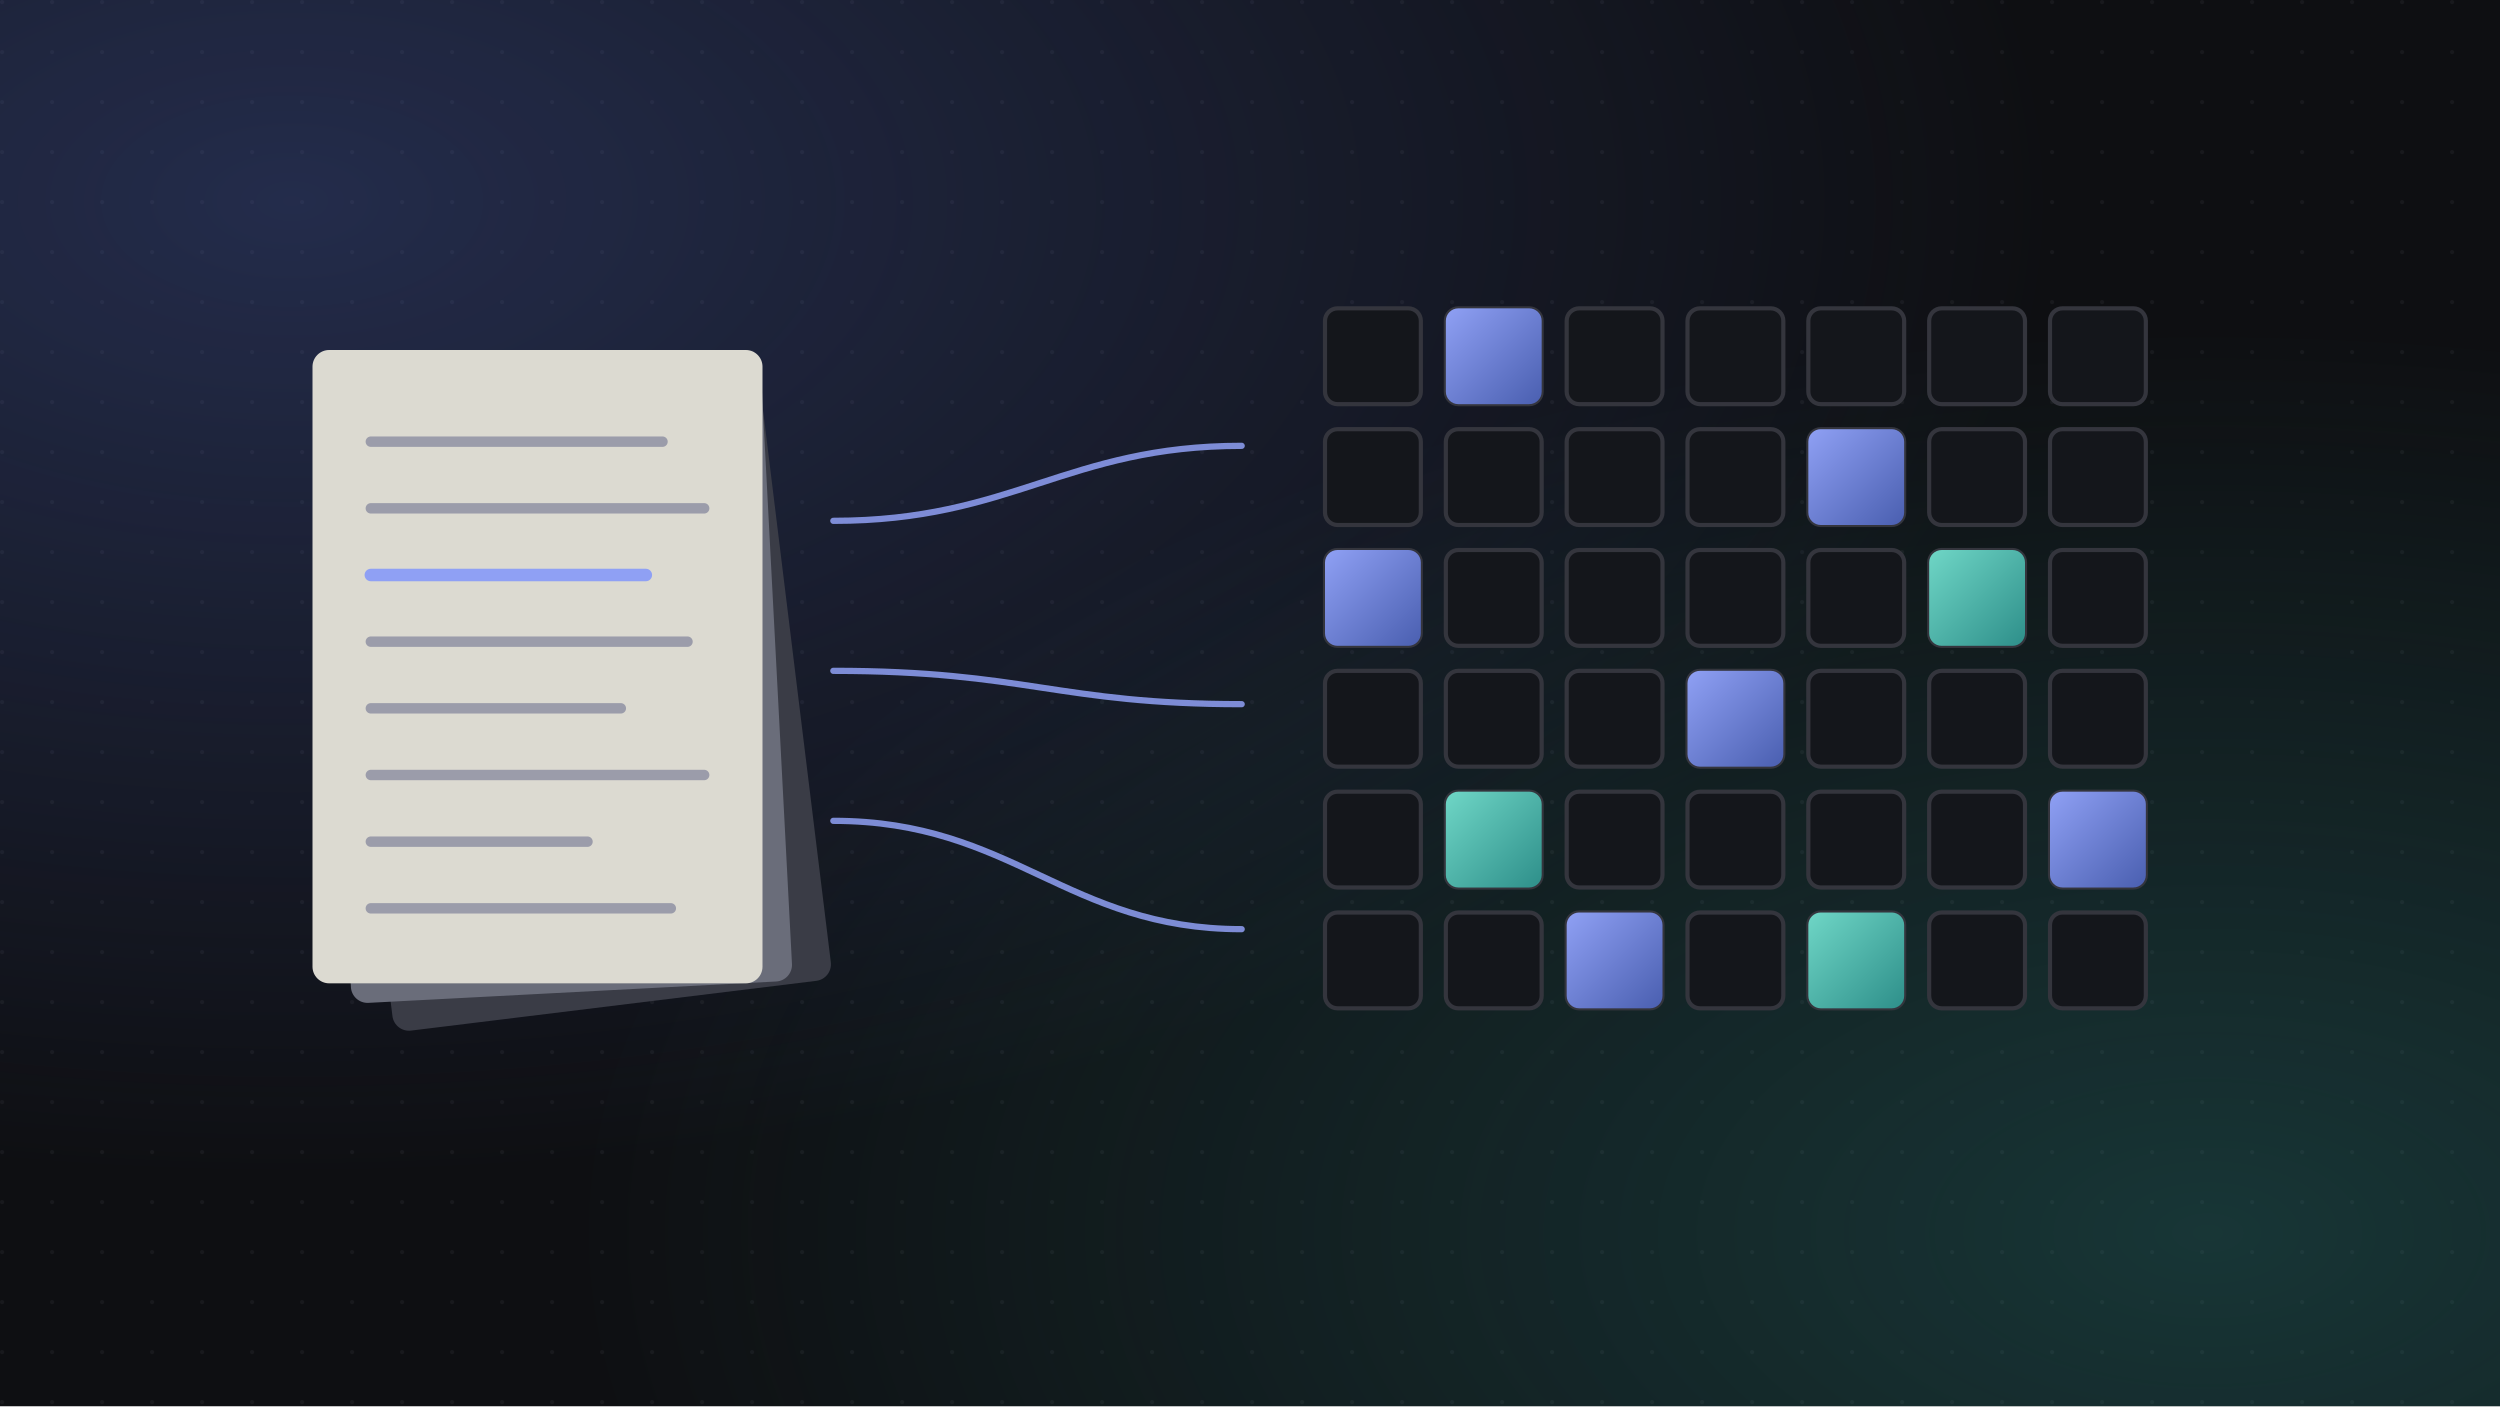
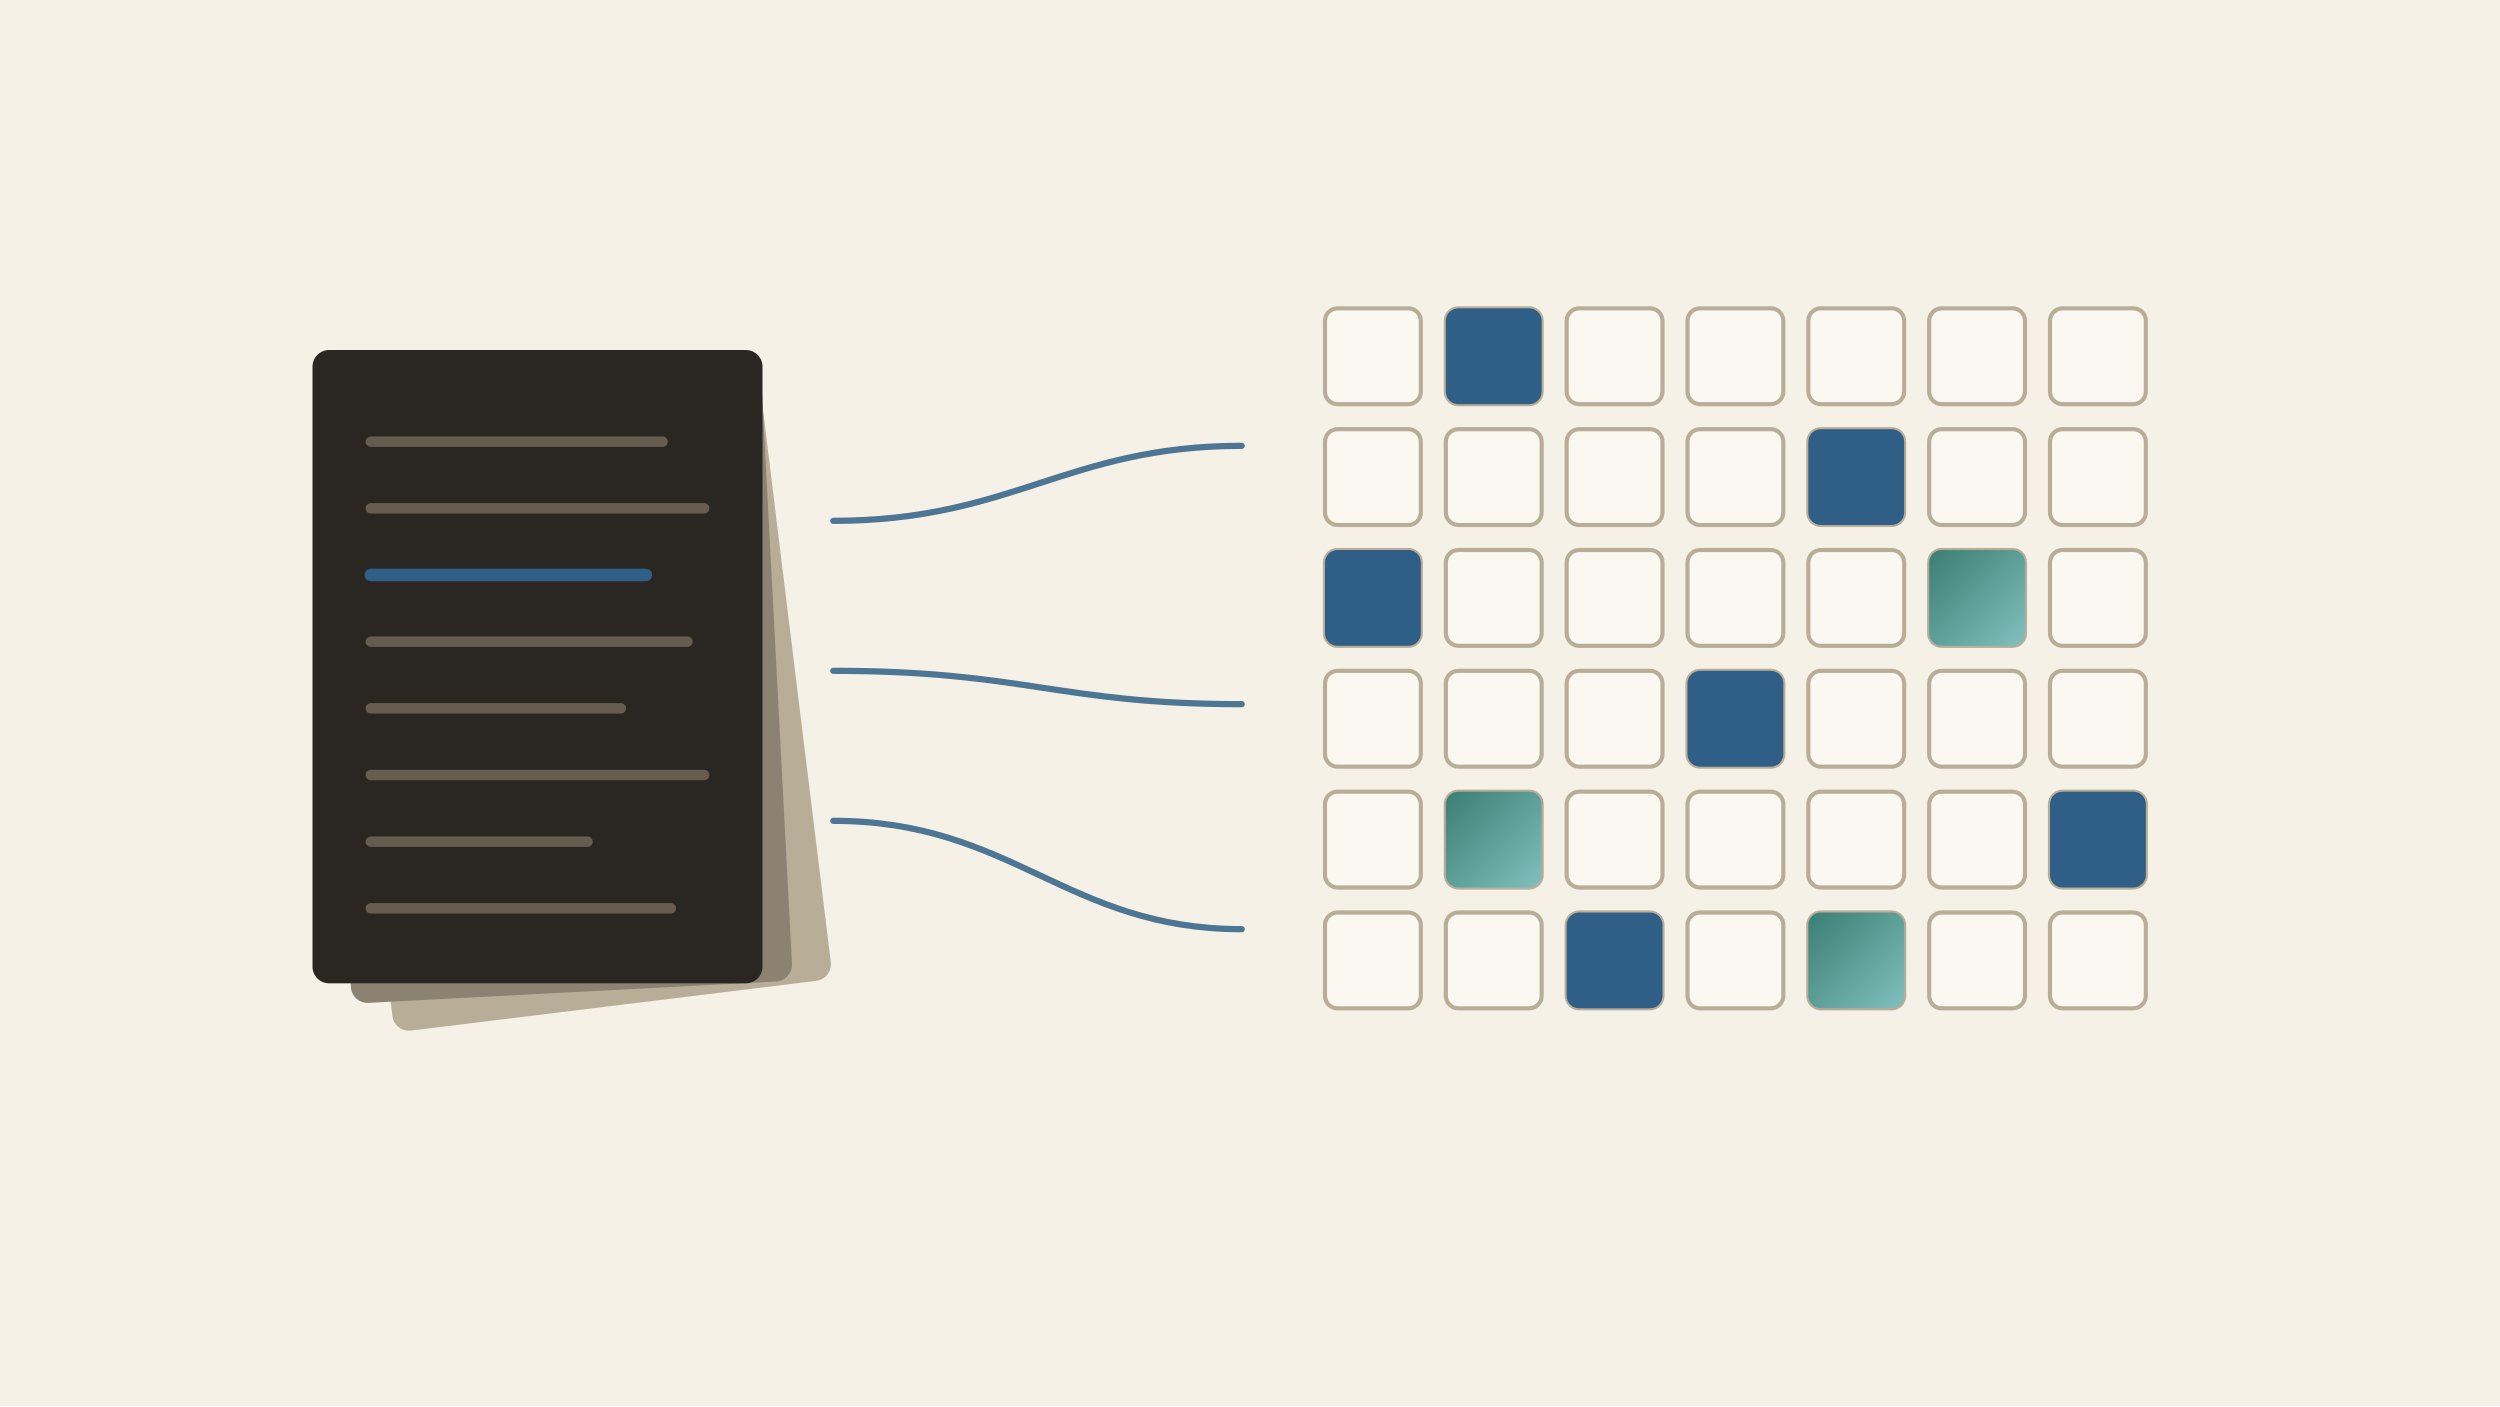
<svg xmlns="http://www.w3.org/2000/svg" viewBox="0 0 1200 675" width="1200" height="675" role="img" aria-label="A stack of ruled lecture notes feeding into a grid of model weights where only a scattered few cells are lit">
  <defs>
    <radialGradient id="ftGlowA" cx="12%" cy="14%" r="70%">
-       <stop offset="0%" stop-color="#4a5fb0" stop-opacity="0.36" />
-       <stop offset="100%" stop-color="#4a5fb0" stop-opacity="0" />
+       <stop offset="0%" stop-color="#2f5f86" stop-opacity="0.36" />
+       <stop offset="100%" stop-color="#2f5f86" stop-opacity="0" />
    </radialGradient>
    <radialGradient id="ftGlowB" cx="88%" cy="88%" r="65%">
-       <stop offset="0%" stop-color="#2e8f8a" stop-opacity="0.30" />
-       <stop offset="100%" stop-color="#2e8f8a" stop-opacity="0" />
+       <stop offset="0%" stop-color="#81c0bd" stop-opacity="0.30" />
+       <stop offset="100%" stop-color="#81c0bd" stop-opacity="0" />
    </radialGradient>
    <pattern id="ftDots" width="24" height="24" patternUnits="userSpaceOnUse">
-       <circle cx="1" cy="1" r="1" fill="#f4f4f6" opacity="0.05" />
+       <circle cx="1" cy="1" r="1" fill="#1c1a17" opacity="0.05" />
    </pattern>
    <linearGradient id="ftCell" x1="0" y1="0" x2="1" y2="1">
-       <stop offset="0%" stop-color="#8fa0f4" />
-       <stop offset="100%" stop-color="#4a5fb0" />
+       <stop offset="0%" stop-color="#2f5f86" />
+       <stop offset="100%" stop-color="#2f5f86" />
    </linearGradient>
    <linearGradient id="ftCellB" x1="0" y1="0" x2="1" y2="1">
-       <stop offset="0%" stop-color="#6fd6c6" />
-       <stop offset="100%" stop-color="#2e8f8a" />
+       <stop offset="0%" stop-color="#3b7e74" />
+       <stop offset="100%" stop-color="#81c0bd" />
    </linearGradient>
  </defs>
-   <rect width="1200" height="675" fill="#0e0f12" />
-   <rect width="1200" height="675" fill="url(#ftDots)" />
-   <rect width="1200" height="675" fill="url(#ftGlowA)" />
-   <rect width="1200" height="675" fill="url(#ftGlowB)" />
+   <rect width="1200" height="675" fill="#f6f1e7" />
  <g transform="translate(146 168)">
    <g transform="rotate(-7 130 180)">
-       <rect x="26" y="16" width="212" height="300" rx="8" fill="#3a3c46" />
+       <rect x="26" y="16" width="212" height="300" rx="8" fill="#b8ae98" />
    </g>
    <g transform="rotate(-3 130 180)">
-       <rect x="16" y="8" width="212" height="300" rx="8" fill="#6a6d7a" />
+       <rect x="16" y="8" width="212" height="300" rx="8" fill="#8b8271" />
    </g>
-     <rect x="4" y="0" width="216" height="304" rx="8" fill="#dcdad1" />
-     <g stroke="#9b9caa" stroke-width="5" stroke-linecap="round">
+     <rect x="4" y="0" width="216" height="304" rx="8" fill="#2a2722" />
+     <g stroke="#665d4f" stroke-width="5" stroke-linecap="round">
      <path d="M32 44h140" />
      <path d="M32 76h160" />
      <path d="M32 140h152" />
      <path d="M32 172h120" />
      <path d="M32 204h160" />
      <path d="M32 236h104" />
      <path d="M32 268h144" />
    </g>
-     <path stroke="#8fa0f4" stroke-width="6" stroke-linecap="round" d="M32 108h132" />
+     <path stroke="#2f5f86" stroke-width="6" stroke-linecap="round" d="M32 108h132" />
  </g>
-   <g fill="none" stroke="#8fa0f4" stroke-width="3" stroke-linecap="round" opacity="0.85">
+   <g fill="none" stroke="#2f5f86" stroke-width="3" stroke-linecap="round" opacity="0.85">
    <path d="M400 250C486 250 512 214 596 214" />
    <path d="M400 322C492 322 508 338 596 338" />
    <path d="M400 394C486 394 512 446 596 446" />
  </g>
  <g transform="translate(636 148)">
-     <g fill="#14161b" stroke="#34353d" stroke-width="2">
+     <g fill="#fbf8f1" stroke="#b8ae98" stroke-width="2">
      <rect x="0" y="0" width="46" height="46" rx="6" />
      <rect x="58" y="0" width="46" height="46" rx="6" />
      <rect x="116" y="0" width="46" height="46" rx="6" />
      <rect x="174" y="0" width="46" height="46" rx="6" />
      <rect x="232" y="0" width="46" height="46" rx="6" />
      <rect x="290" y="0" width="46" height="46" rx="6" />
      <rect x="348" y="0" width="46" height="46" rx="6" />
      <rect x="0" y="58" width="46" height="46" rx="6" />
      <rect x="58" y="58" width="46" height="46" rx="6" />
      <rect x="116" y="58" width="46" height="46" rx="6" />
      <rect x="174" y="58" width="46" height="46" rx="6" />
      <rect x="232" y="58" width="46" height="46" rx="6" />
      <rect x="290" y="58" width="46" height="46" rx="6" />
      <rect x="348" y="58" width="46" height="46" rx="6" />
      <rect x="0" y="116" width="46" height="46" rx="6" />
      <rect x="58" y="116" width="46" height="46" rx="6" />
      <rect x="116" y="116" width="46" height="46" rx="6" />
      <rect x="174" y="116" width="46" height="46" rx="6" />
      <rect x="232" y="116" width="46" height="46" rx="6" />
      <rect x="290" y="116" width="46" height="46" rx="6" />
      <rect x="348" y="116" width="46" height="46" rx="6" />
      <rect x="0" y="174" width="46" height="46" rx="6" />
      <rect x="58" y="174" width="46" height="46" rx="6" />
      <rect x="116" y="174" width="46" height="46" rx="6" />
      <rect x="174" y="174" width="46" height="46" rx="6" />
      <rect x="232" y="174" width="46" height="46" rx="6" />
      <rect x="290" y="174" width="46" height="46" rx="6" />
      <rect x="348" y="174" width="46" height="46" rx="6" />
      <rect x="0" y="232" width="46" height="46" rx="6" />
      <rect x="58" y="232" width="46" height="46" rx="6" />
      <rect x="116" y="232" width="46" height="46" rx="6" />
      <rect x="174" y="232" width="46" height="46" rx="6" />
      <rect x="232" y="232" width="46" height="46" rx="6" />
      <rect x="290" y="232" width="46" height="46" rx="6" />
      <rect x="348" y="232" width="46" height="46" rx="6" />
      <rect x="0" y="290" width="46" height="46" rx="6" />
      <rect x="58" y="290" width="46" height="46" rx="6" />
      <rect x="116" y="290" width="46" height="46" rx="6" />
      <rect x="174" y="290" width="46" height="46" rx="6" />
      <rect x="232" y="290" width="46" height="46" rx="6" />
      <rect x="290" y="290" width="46" height="46" rx="6" />
      <rect x="348" y="290" width="46" height="46" rx="6" />
    </g>
    <g fill="url(#ftCell)">
      <rect x="58" y="0" width="46" height="46" rx="6" />
      <rect x="232" y="58" width="46" height="46" rx="6" />
      <rect x="0" y="116" width="46" height="46" rx="6" />
      <rect x="174" y="174" width="46" height="46" rx="6" />
      <rect x="348" y="232" width="46" height="46" rx="6" />
      <rect x="116" y="290" width="46" height="46" rx="6" />
    </g>
    <g fill="url(#ftCellB)">
      <rect x="290" y="116" width="46" height="46" rx="6" />
      <rect x="58" y="232" width="46" height="46" rx="6" />
      <rect x="232" y="290" width="46" height="46" rx="6" />
    </g>
  </g>
</svg>
